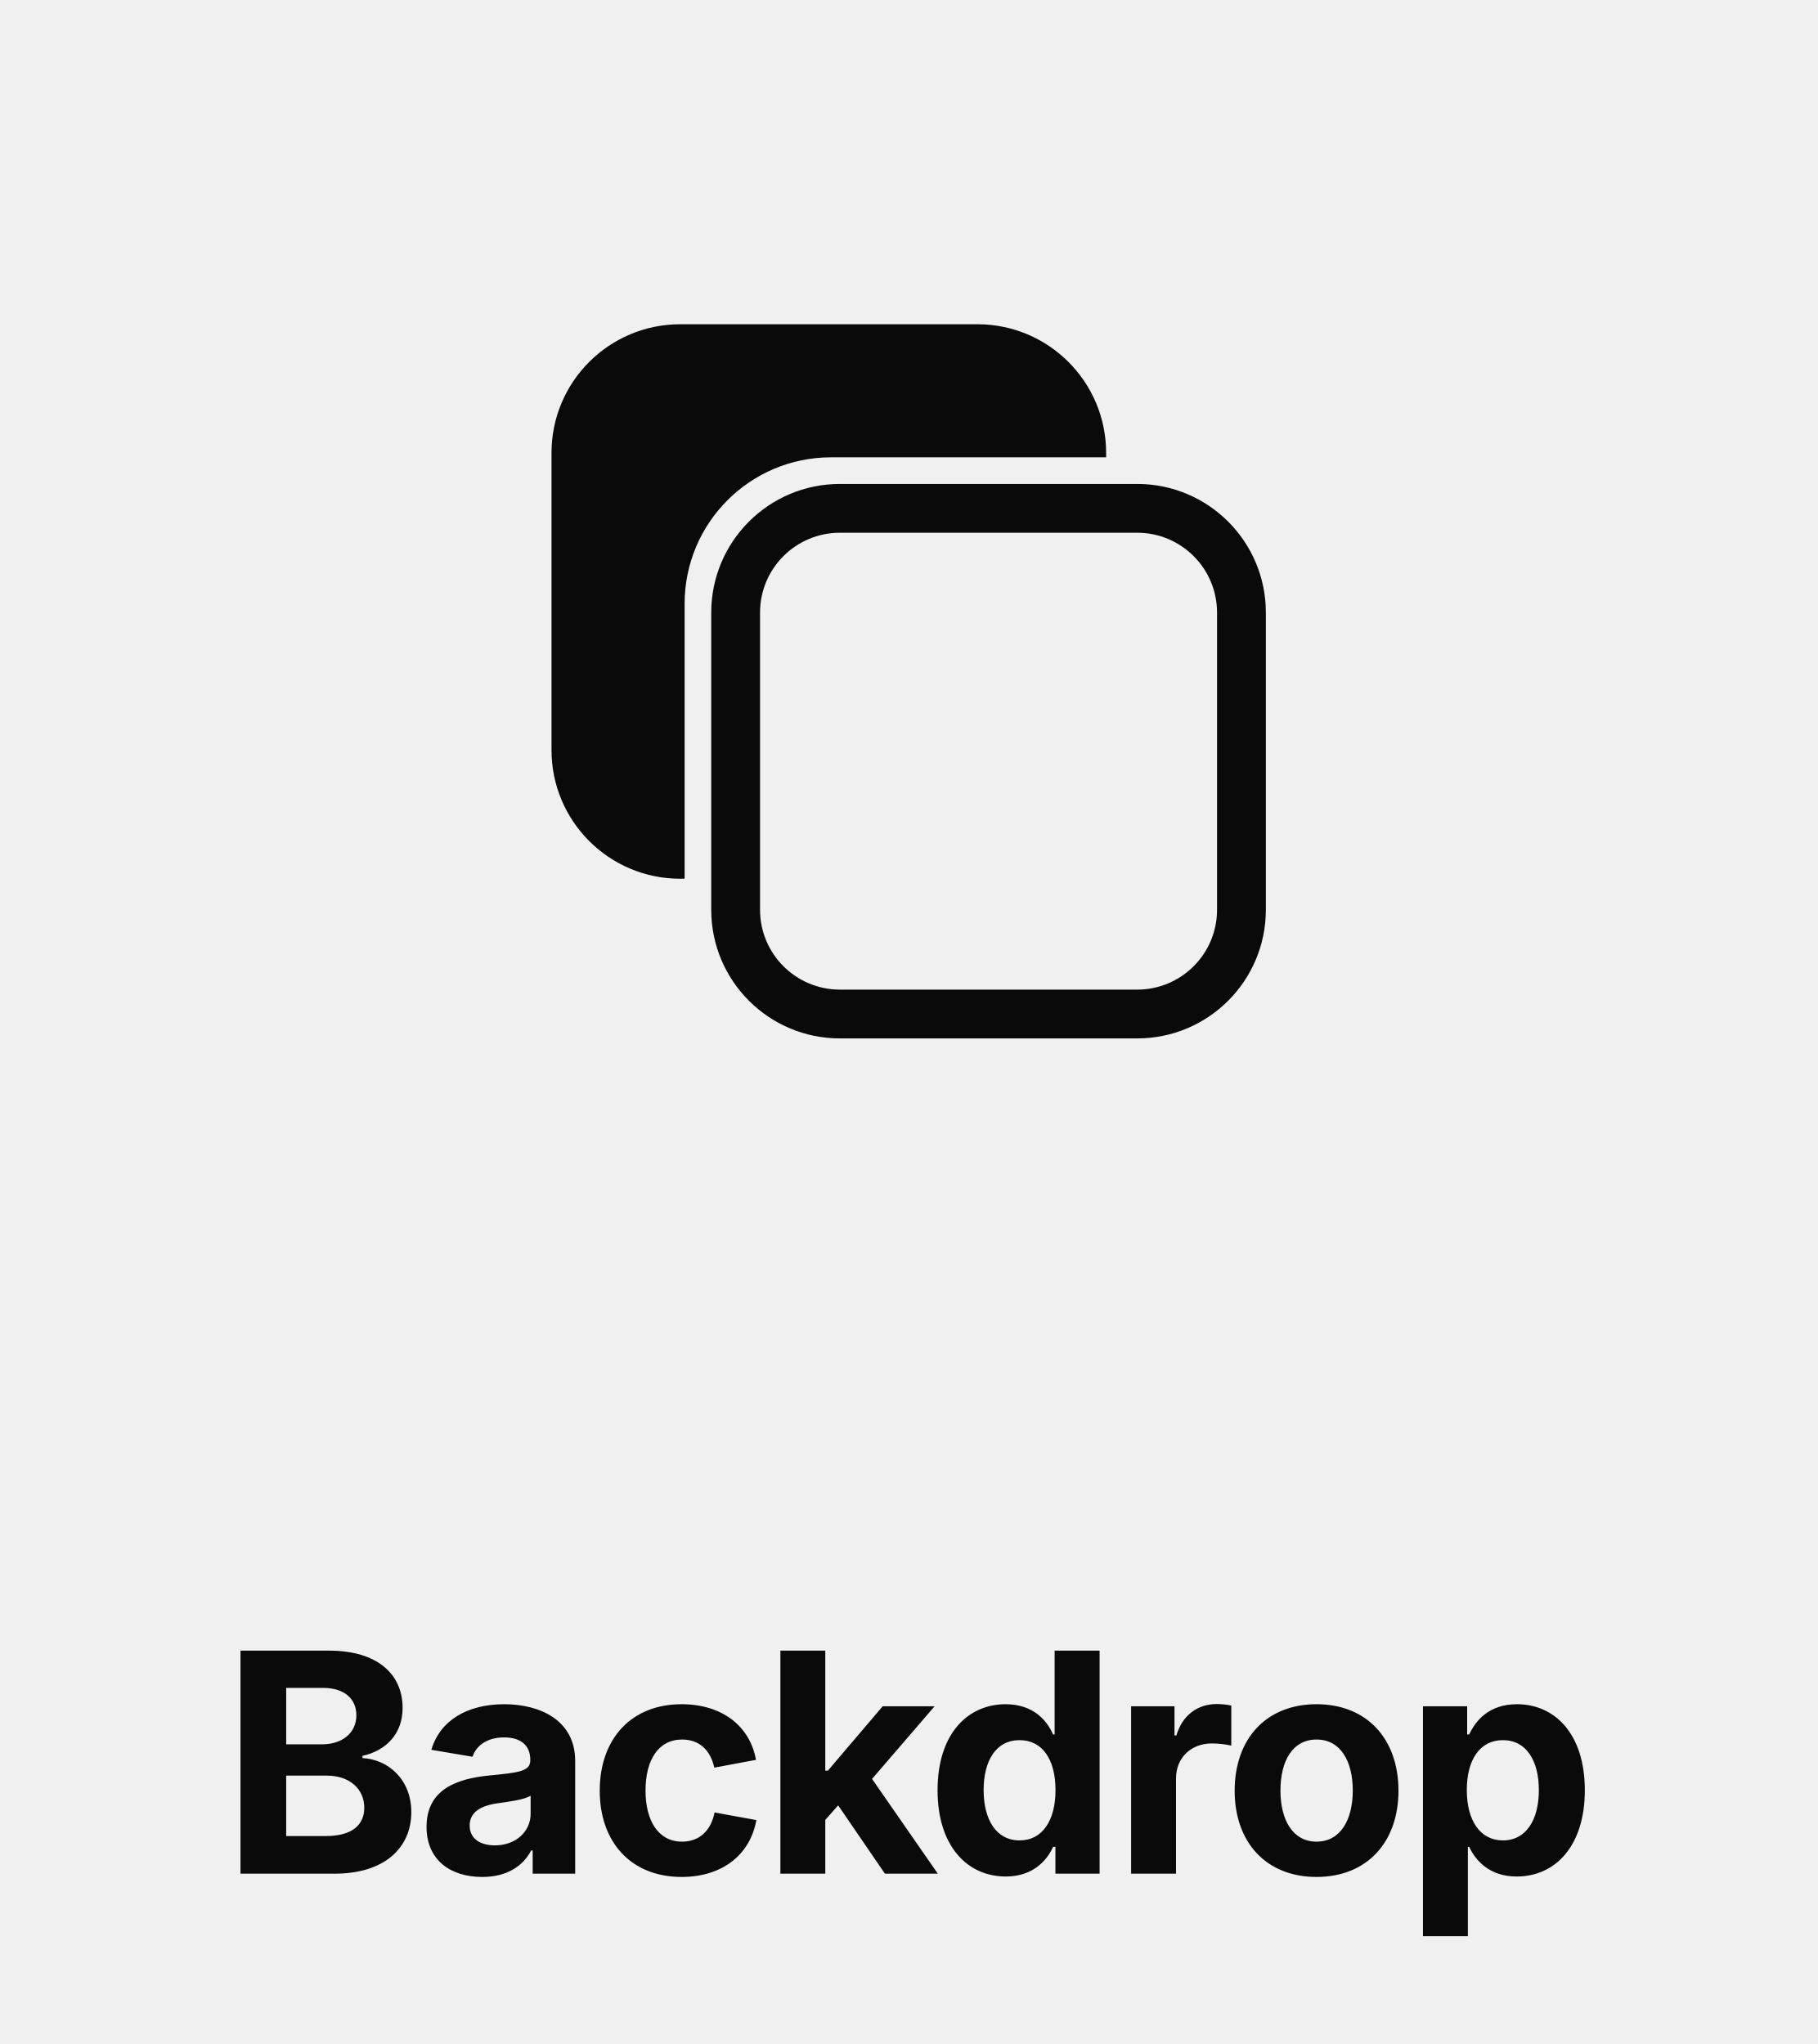
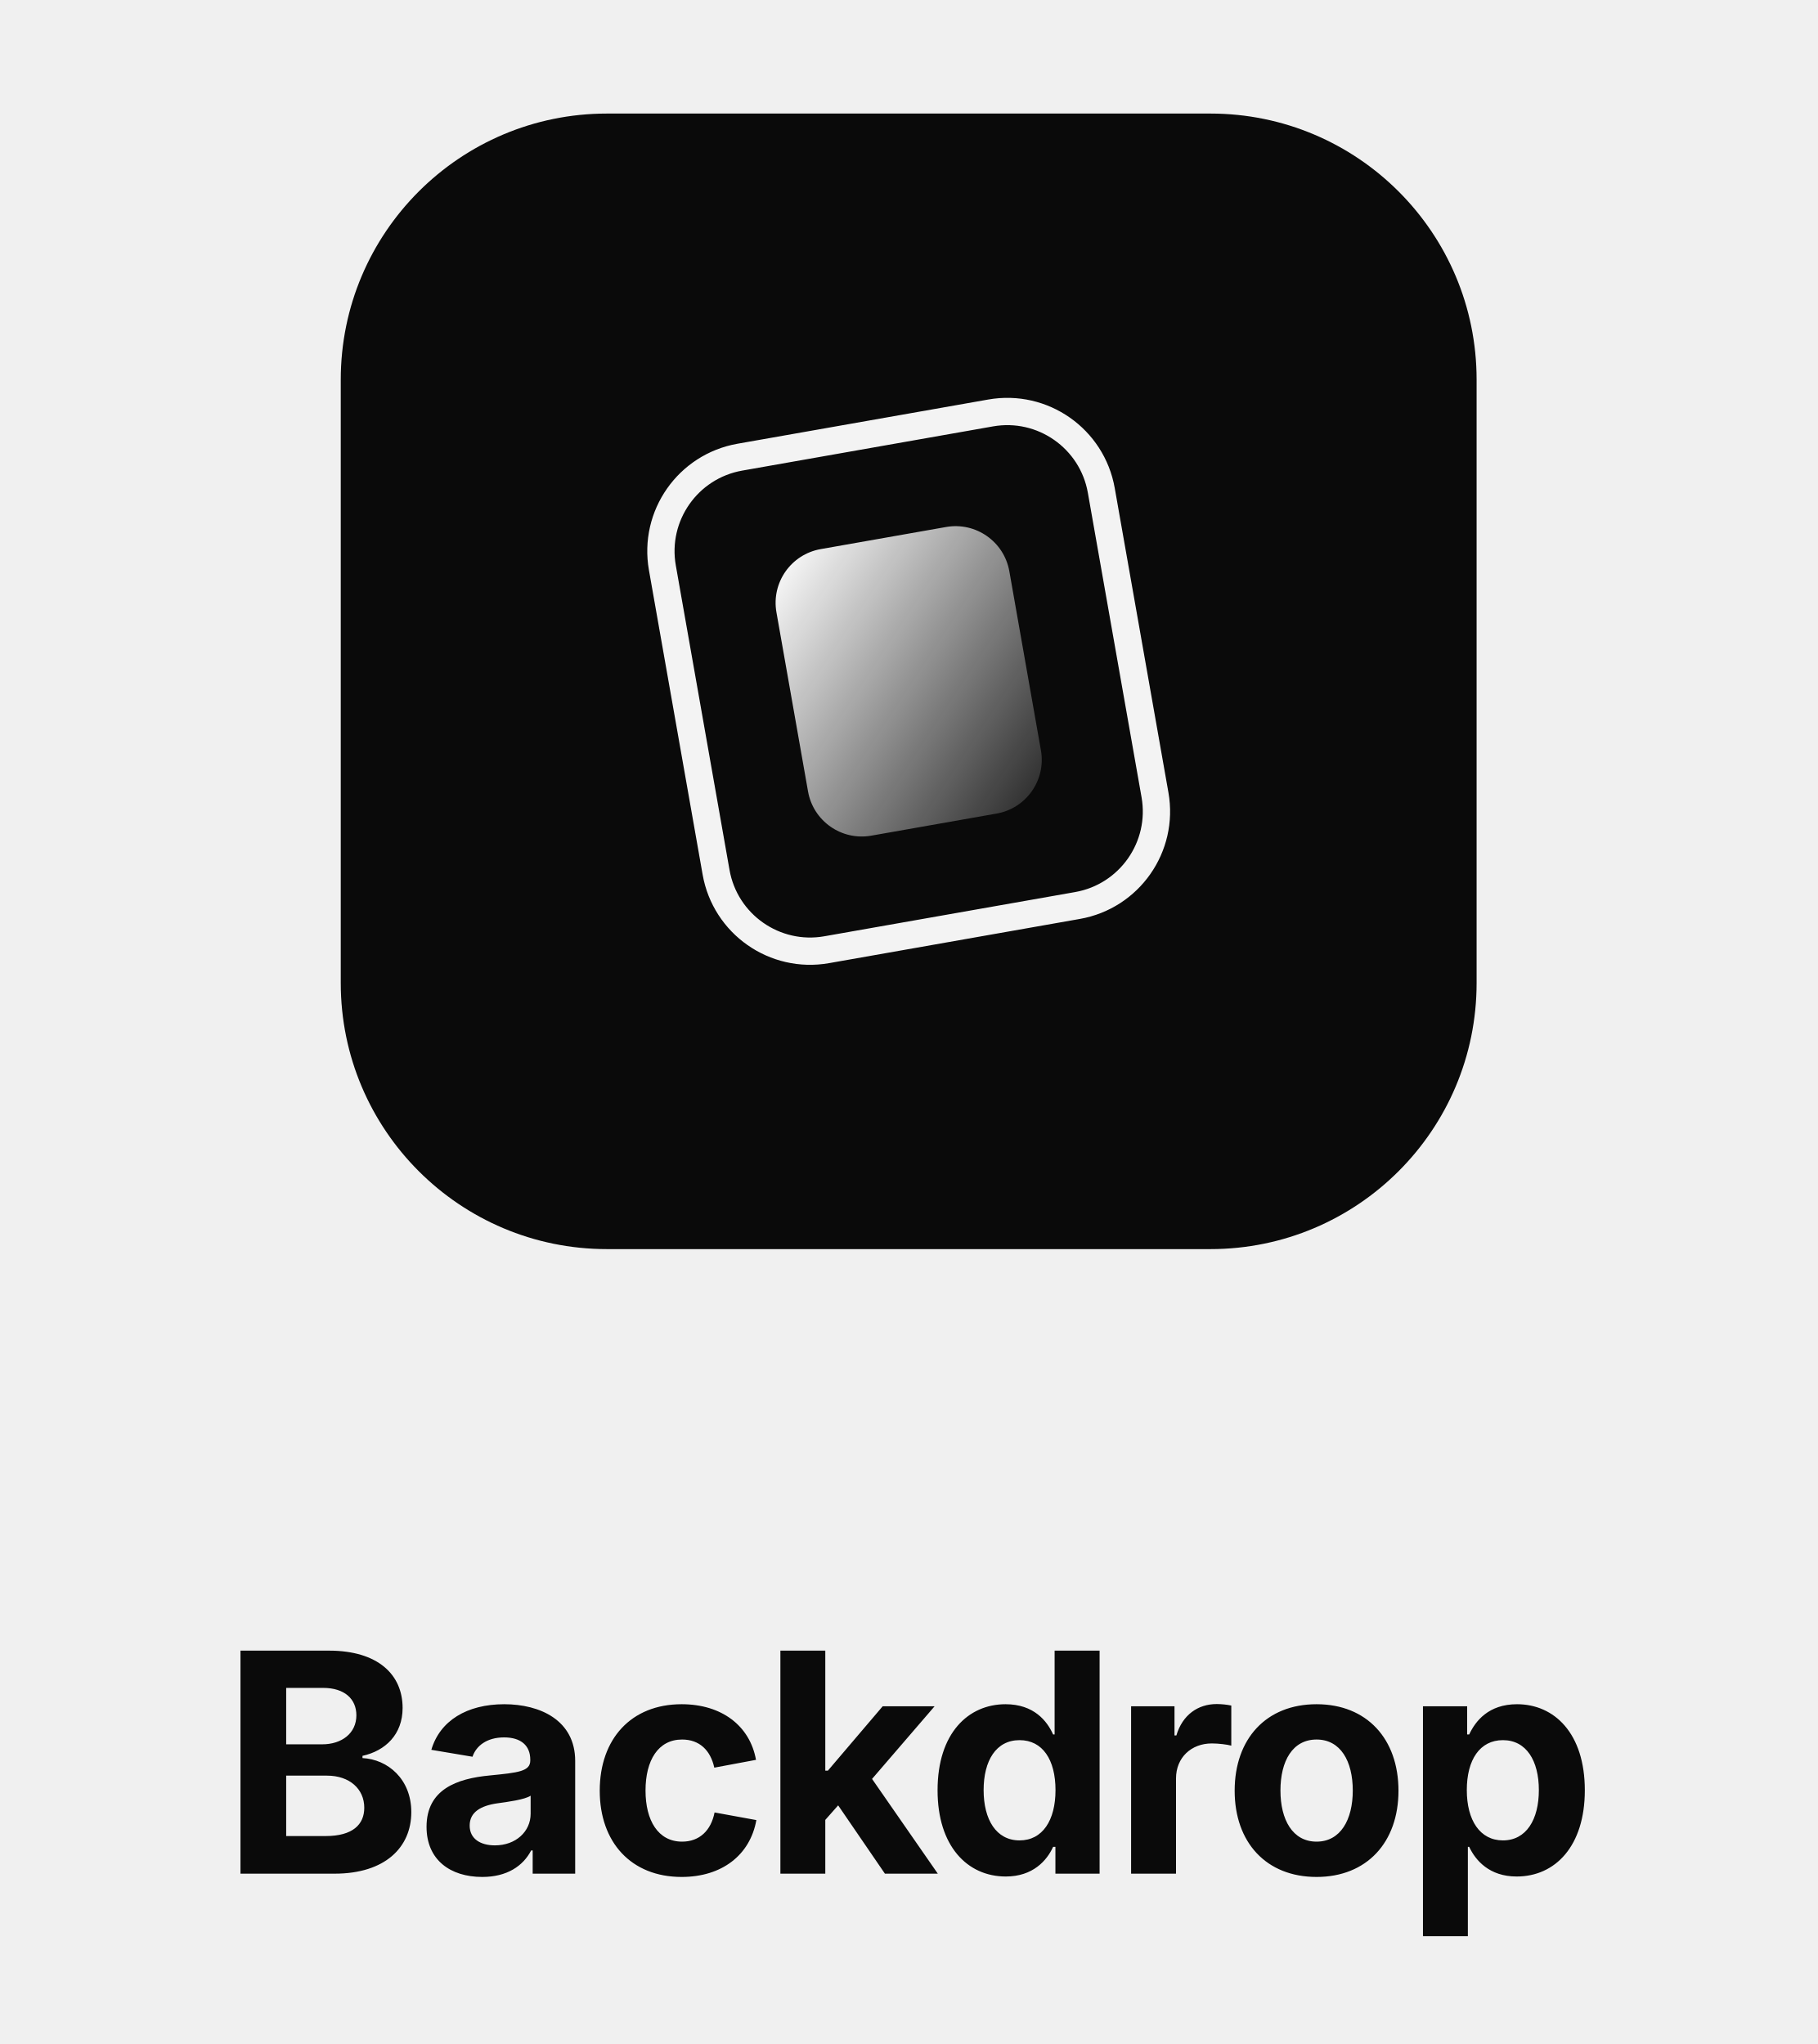
- <svg xmlns="http://www.w3.org/2000/svg" viewBox="0 0 320 360" width="320" height="360" role="img" aria-labelledby="t">
+ <svg xmlns="http://www.w3.org/2000/svg" viewBox="0 0 320 360" width="320" height="360" role="img" aria-labelledby="t d">
  <defs>
-     <mask id="m">
-       <rect x="0" y="0" width="512" height="512" fill="#000" />
-       <rect x="95" y="95" width="250" height="250" rx="58" fill="#fff" />
-       <rect x="155" y="155" width="274" height="274" rx="66" fill="#000" />
-       <rect x="167" y="167" width="250" height="250" rx="58" fill="#fff" />
-       <rect x="189" y="189" width="206" height="206" rx="36" fill="#000" />
-     </mask>
+     <linearGradient id="layer" x1="0.046" y1="-0.026" x2="0.954" y2="1.026">
+       <stop offset="0" stop-color="#FFFFFF" />
+       <stop offset="1" stop-color="#FFFFFF" stop-opacity=".12" />
+     </linearGradient>
  </defs>
-   <g transform="translate(60,20) scale(0.390625)">
-     <rect x="0" y="0" width="512" height="512" fill="#0A0A0A" mask="url(#m)" />
+   <g transform="translate(60 20)">
+     <rect width="200" height="200" rx="46.875" fill="#0A0A0A" />
+     <g transform="translate(100 100) scale(3.203125) rotate(-10) translate(-13 -14.5)">
+       <rect x="6.5" y="6.5" width="13" height="16" rx="3" fill="url(#layer)" />
+       <rect x="0.75" y="0.75" width="24.5" height="27.5" rx="5.25" fill="none" stroke="#FFFFFF" stroke-opacity=".95" stroke-width="1.5" />
+     </g>
  </g>
  <text x="160" y="330" text-anchor="middle" font-family="'Inter','SF Pro Display',-apple-system,'Helvetica Neue',Arial,sans-serif" font-size="54" font-weight="700" letter-spacing="-1.2" fill="#0A0A0A">Backdrop</text>
</svg>
